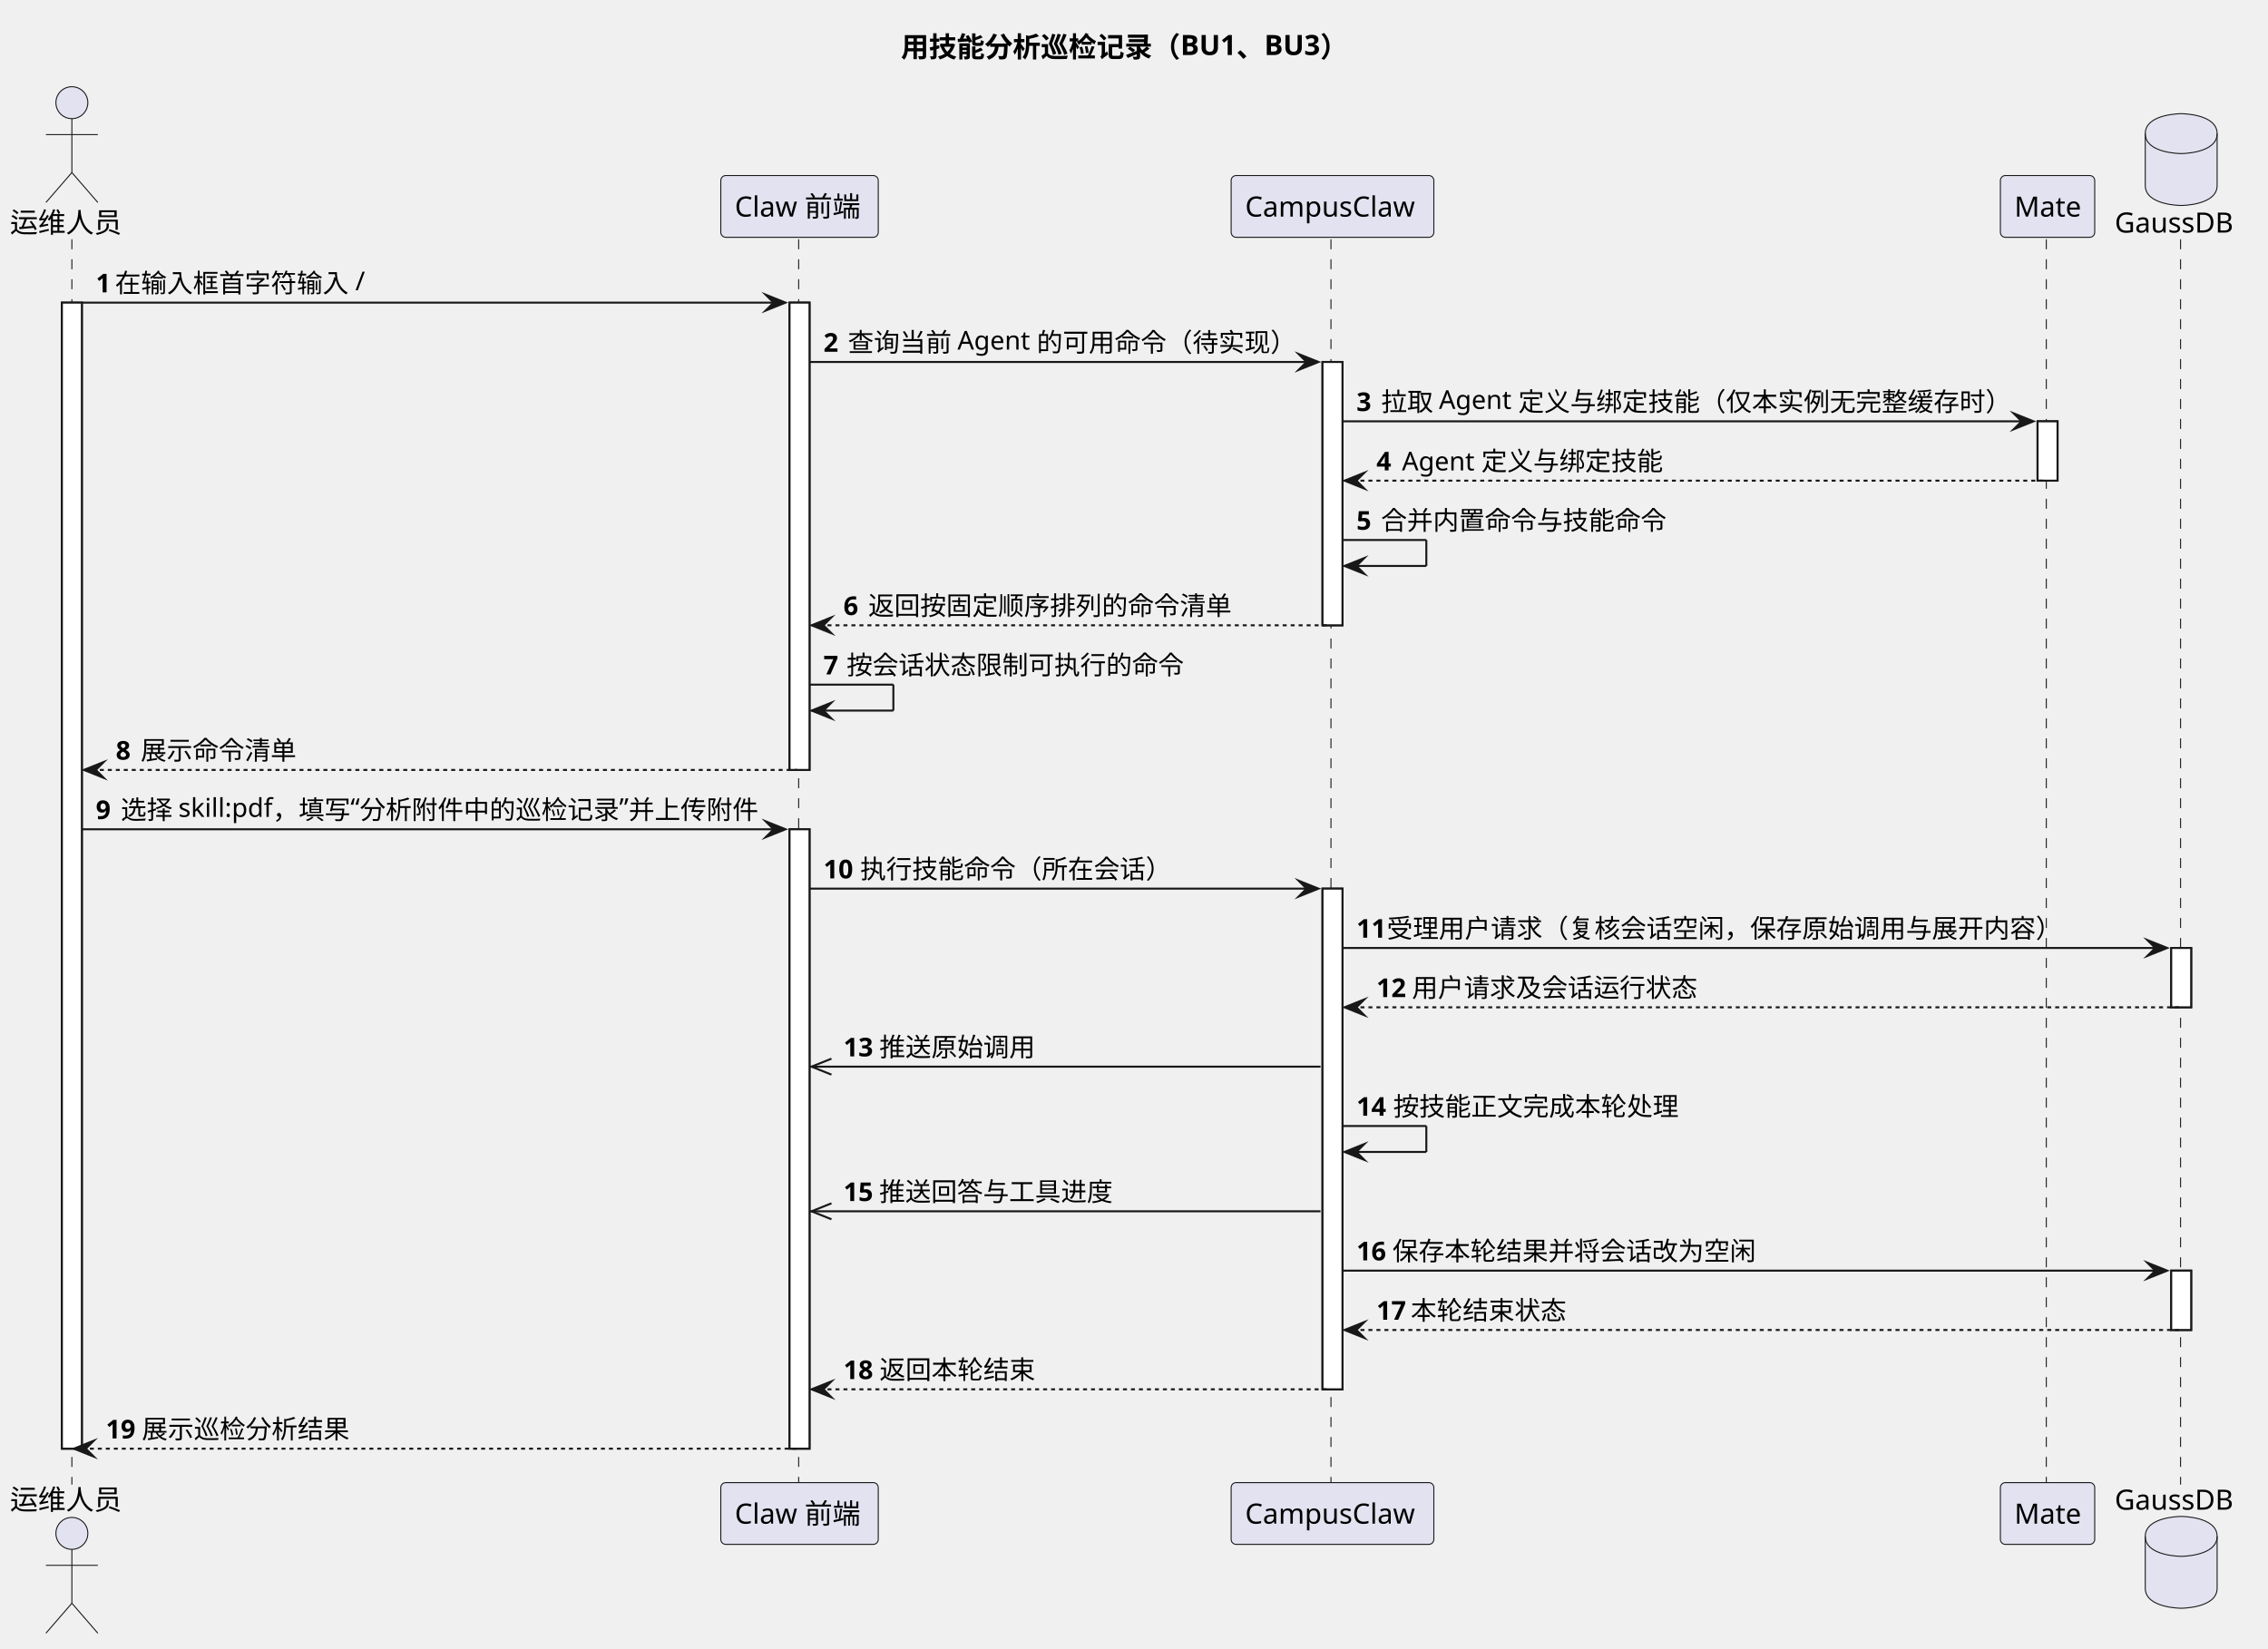
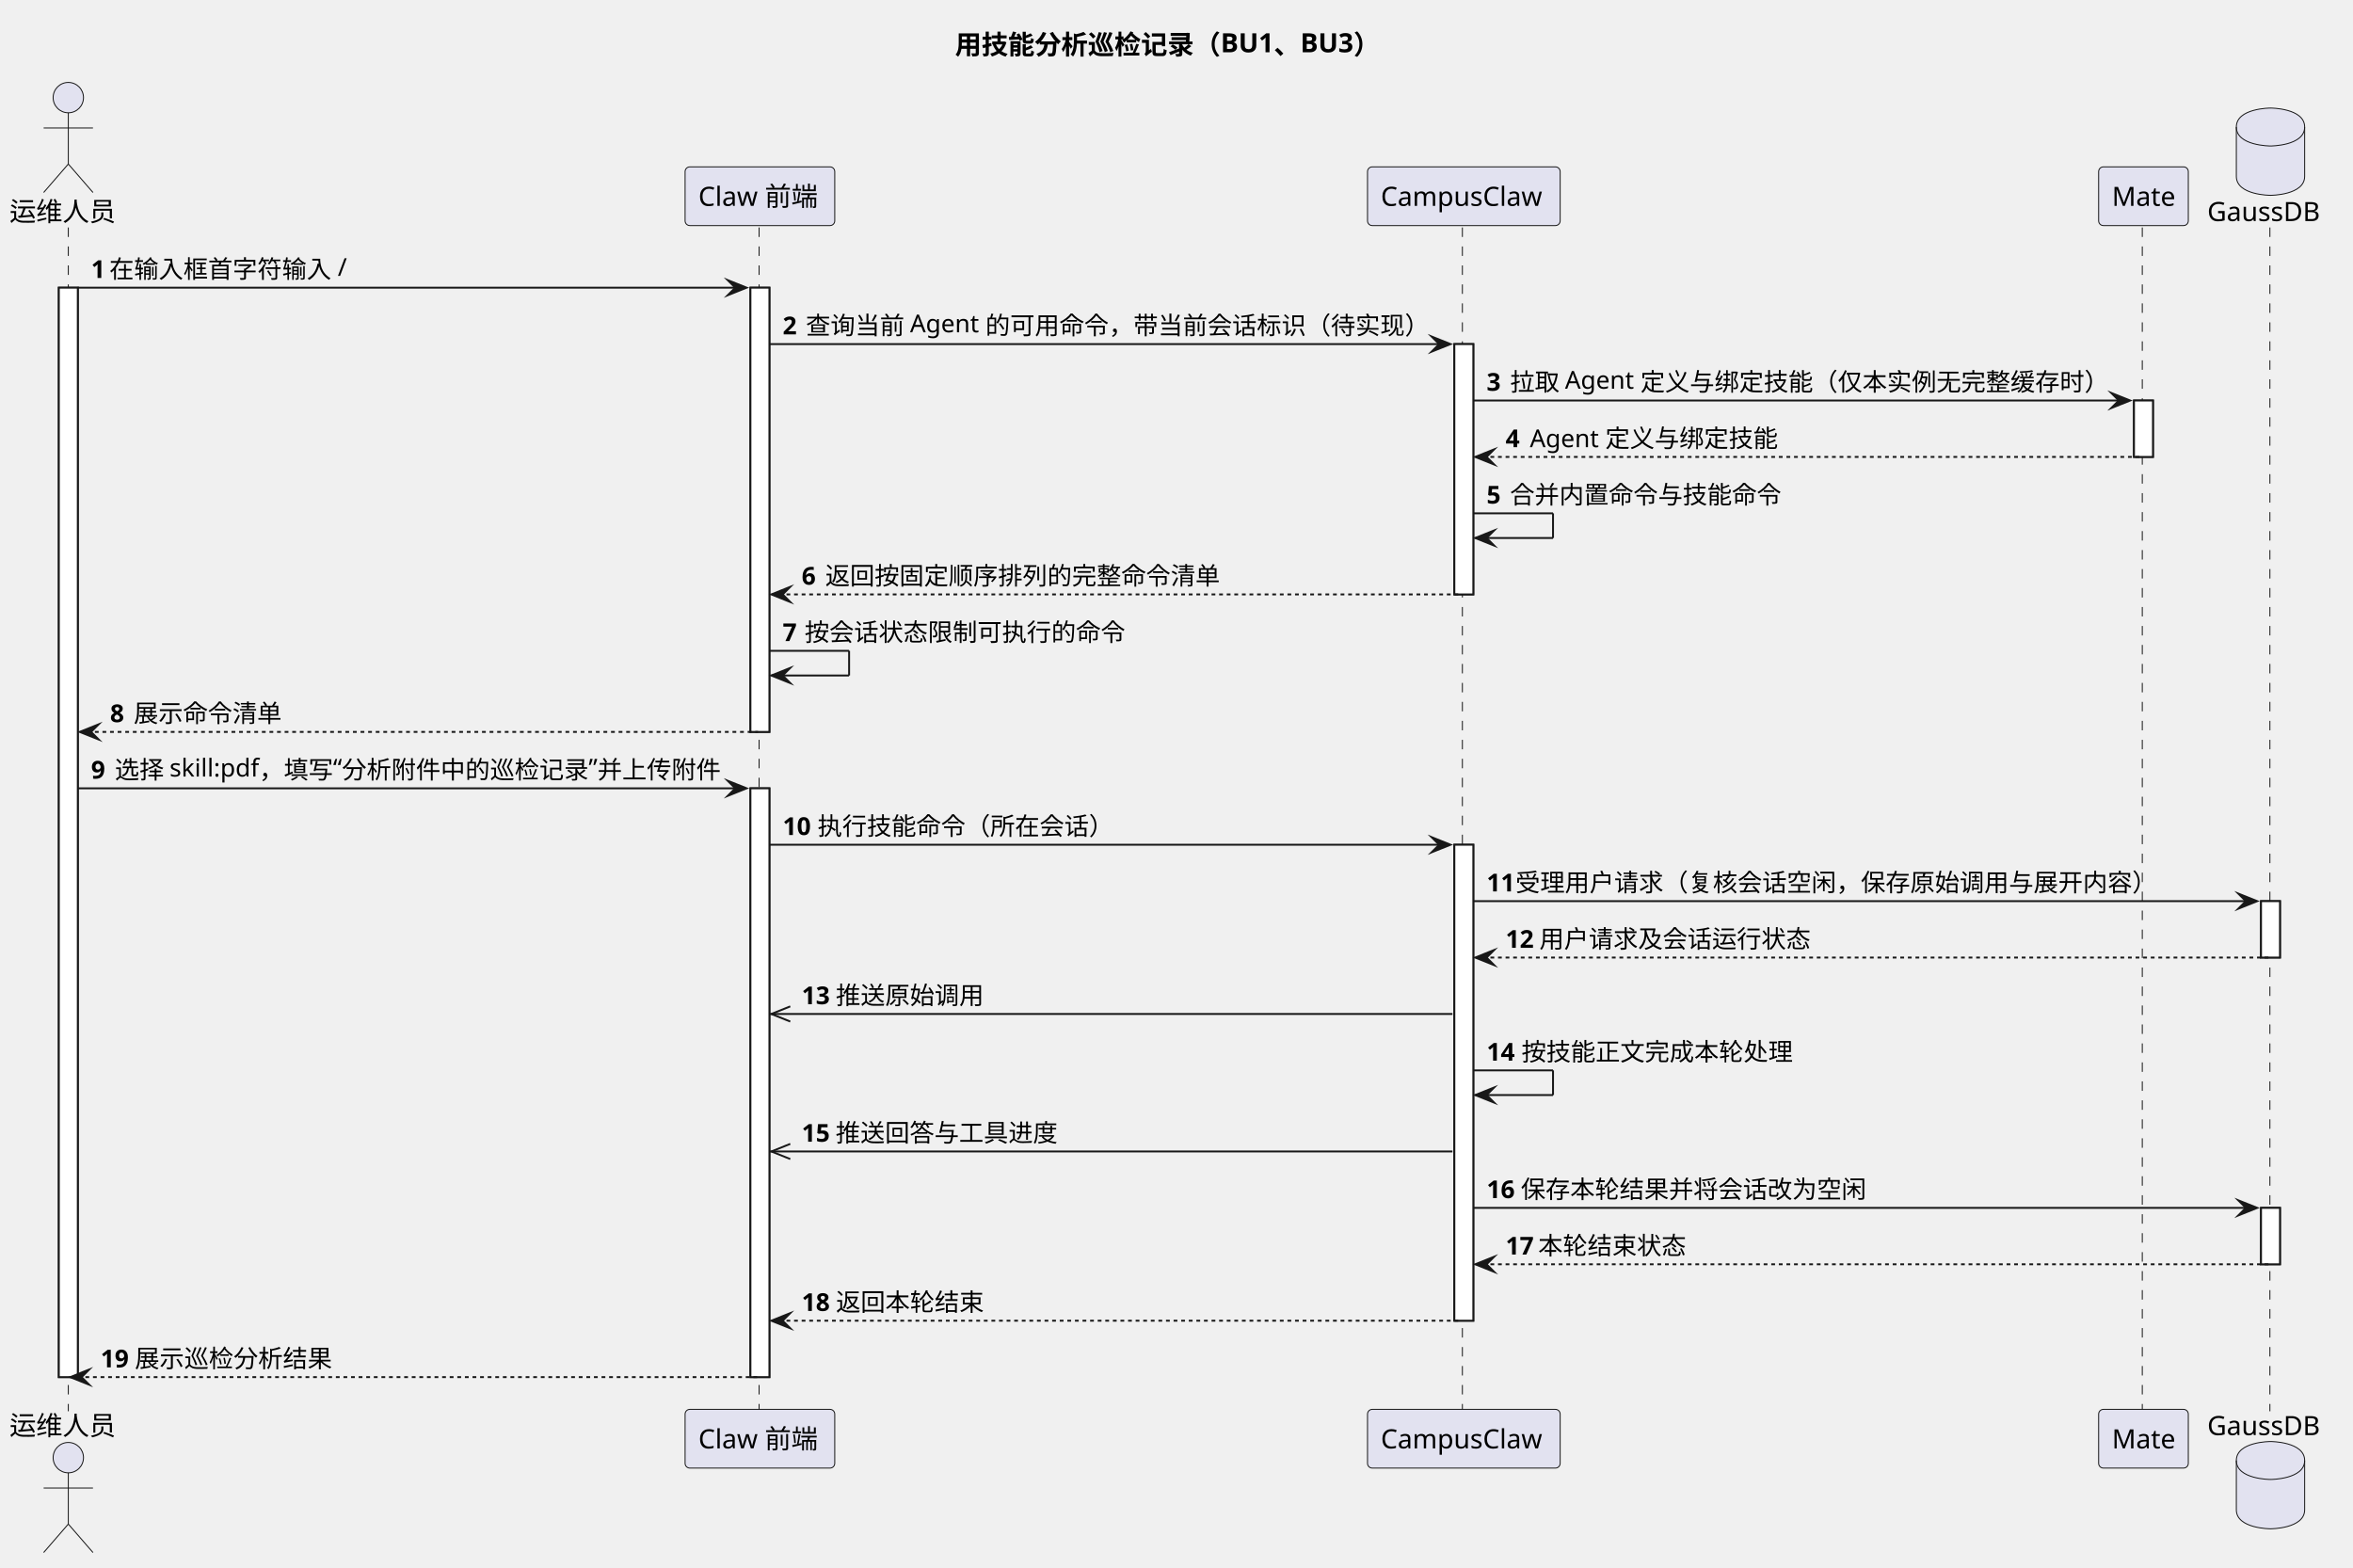
- <svg xmlns="http://www.w3.org/2000/svg" contentStyleType="text/css" data-diagram-type="SEQUENCE" height="826px" preserveAspectRatio="none" style="width:1136px;height:826px;background:#FFFFFF;" version="1.1" viewBox="0 0 1136 826" width="1136px" zoomAndPan="magnify">
+ <svg xmlns="http://www.w3.org/2000/svg" contentStyleType="text/css" data-diagram-type="SEQUENCE" height="826px" preserveAspectRatio="none" style="width:1240px;height:826px;background:#FFFFFF;" version="1.1" viewBox="0 0 1240 826" width="1240px" zoomAndPan="magnify">
  <defs />
  <g>
    <g class="title" data-source-line="1">
-       <text fill="#000000" font-family="sans-serif" font-size="14" font-weight="700" lengthAdjust="spacing" textLength="227.343" x="451.246" y="28.562">用技能分析巡检记录（BU1、BU3）</text>
+       <text fill="#000000" font-family="sans-serif" font-size="14" font-weight="700" lengthAdjust="spacing" textLength="227.343" x="503.246" y="28.562">用技能分析巡检记录（BU1、BU3）</text>
    </g>
    <g>
      <rect fill="#FFFFFF" height="574.131" style="stroke:#181818;stroke-width:1;" width="10" x="31" y="151.608" />
    </g>
    <g>
      <rect fill="#FFFFFF" height="234.106" style="stroke:#181818;stroke-width:1;" width="10" x="395.468" y="151.608" />
    </g>
    <g>
      <rect fill="#FFFFFF" height="310.295" style="stroke:#181818;stroke-width:1;" width="10" x="395.468" y="415.444" />
    </g>
    <g>
-       <rect fill="#FFFFFF" height="131.918" style="stroke:#181818;stroke-width:1;" width="10" x="662.424" y="181.338" />
-     </g>
-     <g>
-       <rect fill="#FFFFFF" height="250.836" style="stroke:#181818;stroke-width:1;" width="10" x="662.424" y="445.174" />
-     </g>
-     <g>
-       <rect fill="#FFFFFF" height="29.73" style="stroke:#181818;stroke-width:1;" width="10" x="1020.582" y="211.067" />
-     </g>
-     <g>
-       <rect fill="#FFFFFF" height="29.73" style="stroke:#181818;stroke-width:1;" width="10" x="1087.522" y="474.903" />
-     </g>
-     <g>
-       <rect fill="#FFFFFF" height="29.73" style="stroke:#181818;stroke-width:1;" width="10" x="1087.522" y="636.551" />
+       <rect fill="#FFFFFF" height="131.918" style="stroke:#181818;stroke-width:1;" width="10" x="766.424" y="181.338" />
+     </g>
+     <g>
+       <rect fill="#FFFFFF" height="250.836" style="stroke:#181818;stroke-width:1;" width="10" x="766.424" y="445.174" />
+     </g>
+     <g>
+       <rect fill="#FFFFFF" height="29.73" style="stroke:#181818;stroke-width:1;" width="10" x="1124.582" y="211.067" />
+     </g>
+     <g>
+       <rect fill="#FFFFFF" height="29.73" style="stroke:#181818;stroke-width:1;" width="10" x="1191.522" y="474.903" />
+     </g>
+     <g>
+       <rect fill="#FFFFFF" height="29.73" style="stroke:#181818;stroke-width:1;" width="10" x="1191.522" y="636.551" />
    </g>
    <g class="participant-lifeline" data-entity-uid="part1" data-qualified-name="User" data-source-line="8" id="part1-lifeline">
      <g>
        <rect fill="#000000" fill-opacity="0" height="623.86" width="8" x="32" y="119.879" />
        <line style="stroke:#181818;stroke-width:0.5;stroke-dasharray:5,5;" x1="36" x2="36" y1="119.879" y2="743.739" />
      </g>
    </g>
    <g class="participant-lifeline" data-entity-uid="part2" data-qualified-name="Web" data-source-line="9" id="part2-lifeline">
      <g>
        <rect fill="#000000" fill-opacity="0" height="623.86" width="8" x="396.468" y="119.879" />
        <line style="stroke:#181818;stroke-width:0.5;stroke-dasharray:5,5;" x1="400.032" x2="400.032" y1="119.879" y2="743.739" />
      </g>
    </g>
    <g class="participant-lifeline" data-entity-uid="part3" data-qualified-name="Claw" data-source-line="10" id="part3-lifeline">
      <g>
-         <rect fill="#000000" fill-opacity="0" height="623.86" width="8" x="663.424" y="119.879" />
-         <line style="stroke:#181818;stroke-width:0.5;stroke-dasharray:5,5;" x1="666.66" x2="666.66" y1="119.879" y2="743.739" />
+         <rect fill="#000000" fill-opacity="0" height="623.86" width="8" x="767.424" y="119.879" />
+         <line style="stroke:#181818;stroke-width:0.5;stroke-dasharray:5,5;" x1="770.66" x2="770.66" y1="119.879" y2="743.739" />
      </g>
    </g>
    <g class="participant-lifeline" data-entity-uid="part4" data-qualified-name="Mate" data-source-line="11" id="part4-lifeline">
      <g>
-         <rect fill="#000000" fill-opacity="0" height="623.86" width="8" x="1021.582" y="119.879" />
-         <line style="stroke:#181818;stroke-width:0.5;stroke-dasharray:5,5;" x1="1024.957" x2="1024.957" y1="119.879" y2="743.739" />
+         <rect fill="#000000" fill-opacity="0" height="623.86" width="8" x="1125.582" y="119.879" />
+         <line style="stroke:#181818;stroke-width:0.5;stroke-dasharray:5,5;" x1="1128.957" x2="1128.957" y1="119.879" y2="743.739" />
      </g>
    </g>
    <g class="participant-lifeline" data-entity-uid="part5" data-qualified-name="DB" data-source-line="12" id="part5-lifeline">
      <g>
-         <rect fill="#000000" fill-opacity="0" height="623.86" width="8" x="1088.522" y="119.879" />
-         <line style="stroke:#181818;stroke-width:0.5;stroke-dasharray:5,5;" x1="1092.207" x2="1092.207" y1="119.879" y2="743.739" />
+         <rect fill="#000000" fill-opacity="0" height="623.86" width="8" x="1192.522" y="119.879" />
+         <line style="stroke:#181818;stroke-width:0.5;stroke-dasharray:5,5;" x1="1196.207" x2="1196.207" y1="119.879" y2="743.739" />
      </g>
    </g>
    <g class="participant participant-head" data-entity-uid="part1" data-qualified-name="User" data-source-line="8" id="part1-head">
      <text fill="#000000" font-family="sans-serif" font-size="14" lengthAdjust="spacing" textLength="56" x="5" y="116.502">运维人员</text>
      <ellipse cx="36" cy="51.44" fill="#E2E2F0" rx="8" ry="8" style="stroke:#181818;stroke-width:0.5;" />
      <path d="M36,59.44 L36,86.439 M23,67.439 L49,67.439 M36,86.439 L23,101.439 M36,86.439 L49,101.439" fill="none" style="stroke:#181818;stroke-width:0.5;" />
    </g>
    <g class="participant participant-tail" data-entity-uid="part1" data-qualified-name="User" data-source-line="8" id="part1-tail">
      <text fill="#000000" font-family="sans-serif" font-size="14" lengthAdjust="spacing" textLength="56" x="5" y="756.302">运维人员</text>
      <ellipse cx="36" cy="768.179" fill="#E2E2F0" rx="8" ry="8" style="stroke:#181818;stroke-width:0.5;" />
      <path d="M36,776.179 L36,803.179 M23,784.179 L49,784.179 M36,803.179 L23,818.179 M36,803.179 L49,818.179" fill="none" style="stroke:#181818;stroke-width:0.5;" />
    </g>
    <g class="participant participant-head" data-entity-uid="part2" data-qualified-name="Web" data-source-line="9" id="part2-head">
      <rect fill="#E2E2F0" height="30.939" rx="2.5" ry="2.5" style="stroke:#181818;stroke-width:0.5;" width="78.873" x="361.032" y="87.939" />
      <text fill="#000000" font-family="sans-serif" font-size="14" lengthAdjust="spacing" textLength="64.873" x="368.032" y="108.502">Claw 前端</text>
    </g>
    <g class="participant participant-tail" data-entity-uid="part2" data-qualified-name="Web" data-source-line="9" id="part2-tail">
      <rect fill="#E2E2F0" height="30.939" rx="2.5" ry="2.5" style="stroke:#181818;stroke-width:0.5;" width="78.873" x="361.032" y="742.739" />
      <text fill="#000000" font-family="sans-serif" font-size="14" lengthAdjust="spacing" textLength="64.873" x="368.032" y="763.302">Claw 前端</text>
    </g>
    <g class="participant participant-head" data-entity-uid="part3" data-qualified-name="Claw" data-source-line="10" id="part3-head">
-       <rect fill="#E2E2F0" height="30.939" rx="2.5" ry="2.5" style="stroke:#181818;stroke-width:0.5;" width="101.527" x="616.66" y="87.939" />
-       <text fill="#000000" font-family="sans-serif" font-size="14" lengthAdjust="spacing" textLength="87.527" x="623.66" y="108.502">CampusClaw</text>
+       <rect fill="#E2E2F0" height="30.939" rx="2.5" ry="2.5" style="stroke:#181818;stroke-width:0.5;" width="101.527" x="720.66" y="87.939" />
+       <text fill="#000000" font-family="sans-serif" font-size="14" lengthAdjust="spacing" textLength="87.527" x="727.66" y="108.502">CampusClaw</text>
    </g>
    <g class="participant participant-tail" data-entity-uid="part3" data-qualified-name="Claw" data-source-line="10" id="part3-tail">
-       <rect fill="#E2E2F0" height="30.939" rx="2.5" ry="2.5" style="stroke:#181818;stroke-width:0.5;" width="101.527" x="616.66" y="742.739" />
-       <text fill="#000000" font-family="sans-serif" font-size="14" lengthAdjust="spacing" textLength="87.527" x="623.66" y="763.302">CampusClaw</text>
+       <rect fill="#E2E2F0" height="30.939" rx="2.5" ry="2.5" style="stroke:#181818;stroke-width:0.5;" width="101.527" x="720.66" y="742.739" />
+       <text fill="#000000" font-family="sans-serif" font-size="14" lengthAdjust="spacing" textLength="87.527" x="727.66" y="763.302">CampusClaw</text>
    </g>
    <g class="participant participant-head" data-entity-uid="part4" data-qualified-name="Mate" data-source-line="11" id="part4-head">
-       <rect fill="#E2E2F0" height="30.939" rx="2.5" ry="2.5" style="stroke:#181818;stroke-width:0.5;" width="47.25" x="1001.957" y="87.939" />
-       <text fill="#000000" font-family="sans-serif" font-size="14" lengthAdjust="spacing" textLength="33.25" x="1008.957" y="108.502">Mate</text>
+       <rect fill="#E2E2F0" height="30.939" rx="2.5" ry="2.5" style="stroke:#181818;stroke-width:0.5;" width="47.25" x="1105.957" y="87.939" />
+       <text fill="#000000" font-family="sans-serif" font-size="14" lengthAdjust="spacing" textLength="33.25" x="1112.957" y="108.502">Mate</text>
    </g>
    <g class="participant participant-tail" data-entity-uid="part4" data-qualified-name="Mate" data-source-line="11" id="part4-tail">
-       <rect fill="#E2E2F0" height="30.939" rx="2.5" ry="2.5" style="stroke:#181818;stroke-width:0.5;" width="47.25" x="1001.957" y="742.739" />
-       <text fill="#000000" font-family="sans-serif" font-size="14" lengthAdjust="spacing" textLength="33.25" x="1008.957" y="763.302">Mate</text>
+       <rect fill="#E2E2F0" height="30.939" rx="2.5" ry="2.5" style="stroke:#181818;stroke-width:0.5;" width="47.25" x="1105.957" y="742.739" />
+       <text fill="#000000" font-family="sans-serif" font-size="14" lengthAdjust="spacing" textLength="33.25" x="1112.957" y="763.302">Mate</text>
    </g>
    <g class="participant participant-head" data-entity-uid="part5" data-qualified-name="DB" data-source-line="12" id="part5-head">
-       <text fill="#000000" font-family="sans-serif" font-size="14" lengthAdjust="spacing" textLength="60.628" x="1059.207" y="116.502">GaussDB</text>
-       <path d="M1074.522,66.939 C1074.522,56.94 1092.522,56.94 1092.522,56.94 C1092.522,56.94 1110.522,56.94 1110.522,66.939 L1110.522,92.939 C1110.522,102.939 1092.522,102.939 1092.522,102.939 C1092.522,102.939 1074.522,102.939 1074.522,92.939 L1074.522,66.939" fill="#E2E2F0" style="stroke:#181818;stroke-width:0.5;" />
-       <path d="M1074.522,66.939 C1074.522,76.939 1092.522,76.939 1092.522,76.939 C1092.522,76.939 1110.522,76.939 1110.522,66.939" fill="none" style="stroke:#181818;stroke-width:0.5;" />
+       <text fill="#000000" font-family="sans-serif" font-size="14" lengthAdjust="spacing" textLength="60.628" x="1163.207" y="116.502">GaussDB</text>
+       <path d="M1178.522,66.939 C1178.522,56.94 1196.522,56.94 1196.522,56.94 C1196.522,56.94 1214.522,56.94 1214.522,66.939 L1214.522,92.939 C1214.522,102.939 1196.522,102.939 1196.522,102.939 C1196.522,102.939 1178.522,102.939 1178.522,92.939 L1178.522,66.939" fill="#E2E2F0" style="stroke:#181818;stroke-width:0.5;" />
+       <path d="M1178.522,66.939 C1178.522,76.939 1196.522,76.939 1196.522,76.939 C1196.522,76.939 1214.522,76.939 1214.522,66.939" fill="none" style="stroke:#181818;stroke-width:0.5;" />
    </g>
    <g class="participant participant-tail" data-entity-uid="part5" data-qualified-name="DB" data-source-line="12" id="part5-tail">
-       <text fill="#000000" font-family="sans-serif" font-size="14" lengthAdjust="spacing" textLength="60.628" x="1059.207" y="756.302">GaussDB</text>
-       <path d="M1074.522,769.679 C1074.522,759.679 1092.522,759.679 1092.522,759.679 C1092.522,759.679 1110.522,759.679 1110.522,769.679 L1110.522,795.679 C1110.522,805.679 1092.522,805.679 1092.522,805.679 C1092.522,805.679 1074.522,805.679 1074.522,795.679 L1074.522,769.679" fill="#E2E2F0" style="stroke:#181818;stroke-width:0.5;" />
-       <path d="M1074.522,769.679 C1074.522,779.679 1092.522,779.679 1092.522,779.679 C1092.522,779.679 1110.522,779.679 1110.522,769.679" fill="none" style="stroke:#181818;stroke-width:0.5;" />
+       <text fill="#000000" font-family="sans-serif" font-size="14" lengthAdjust="spacing" textLength="60.628" x="1163.207" y="756.302">GaussDB</text>
+       <path d="M1178.522,769.679 C1178.522,759.679 1196.522,759.679 1196.522,759.679 C1196.522,759.679 1214.522,759.679 1214.522,769.679 L1214.522,795.679 C1214.522,805.679 1196.522,805.679 1196.522,805.679 C1196.522,805.679 1178.522,805.679 1178.522,795.679 L1178.522,769.679" fill="#E2E2F0" style="stroke:#181818;stroke-width:0.5;" />
+       <path d="M1178.522,769.679 C1178.522,779.679 1196.522,779.679 1196.522,779.679 C1196.522,779.679 1214.522,779.679 1214.522,769.679" fill="none" style="stroke:#181818;stroke-width:0.5;" />
    </g>
    <g>
      <rect fill="#FFFFFF" height="574.131" style="stroke:#181818;stroke-width:1;" width="10" x="31" y="151.608" />
    </g>
    <g>
      <rect fill="#FFFFFF" height="234.106" style="stroke:#181818;stroke-width:1;" width="10" x="395.468" y="151.608" />
    </g>
    <g>
      <rect fill="#FFFFFF" height="310.295" style="stroke:#181818;stroke-width:1;" width="10" x="395.468" y="415.444" />
    </g>
    <g>
-       <rect fill="#FFFFFF" height="131.918" style="stroke:#181818;stroke-width:1;" width="10" x="662.424" y="181.338" />
-     </g>
-     <g>
-       <rect fill="#FFFFFF" height="250.836" style="stroke:#181818;stroke-width:1;" width="10" x="662.424" y="445.174" />
-     </g>
-     <g>
-       <rect fill="#FFFFFF" height="29.73" style="stroke:#181818;stroke-width:1;" width="10" x="1020.582" y="211.067" />
-     </g>
-     <g>
-       <rect fill="#FFFFFF" height="29.73" style="stroke:#181818;stroke-width:1;" width="10" x="1087.522" y="474.903" />
-     </g>
-     <g>
-       <rect fill="#FFFFFF" height="29.73" style="stroke:#181818;stroke-width:1;" width="10" x="1087.522" y="636.551" />
+       <rect fill="#FFFFFF" height="131.918" style="stroke:#181818;stroke-width:1;" width="10" x="766.424" y="181.338" />
+     </g>
+     <g>
+       <rect fill="#FFFFFF" height="250.836" style="stroke:#181818;stroke-width:1;" width="10" x="766.424" y="445.174" />
+     </g>
+     <g>
+       <rect fill="#FFFFFF" height="29.73" style="stroke:#181818;stroke-width:1;" width="10" x="1124.582" y="211.067" />
+     </g>
+     <g>
+       <rect fill="#FFFFFF" height="29.73" style="stroke:#181818;stroke-width:1;" width="10" x="1191.522" y="474.903" />
+     </g>
+     <g>
+       <rect fill="#FFFFFF" height="29.73" style="stroke:#181818;stroke-width:1;" width="10" x="1191.522" y="636.551" />
    </g>
    <g class="message" data-entity-1="part1" data-entity-2="part2" data-source-line="14" id="msg1">
      <polygon fill="#181818" points="383.468,147.608,393.468,151.608,383.468,155.608,387.468,151.608" style="stroke:#181818;stroke-width:1;stroke-linejoin:miter;stroke-miterlimit:10;" />
      <line style="stroke:#181818;stroke-width:1;" x1="41" x2="389.468" y1="151.608" y2="151.608" />
      <text fill="#000000" font-family="sans-serif" font-size="13" font-weight="700" lengthAdjust="spacing" textLength="5.605" x="48" y="146.473">1</text>
      <text fill="#000000" font-family="sans-serif" font-size="13" lengthAdjust="spacing" textLength="125.341" x="57.605" y="146.473">在输入框首字符输入 /</text>
    </g>
    <g class="message" data-entity-1="part2" data-entity-2="part3" data-source-line="16" id="msg2">
-       <polygon fill="#181818" points="650.424,177.338,660.424,181.338,650.424,185.338,654.424,181.338" style="stroke:#181818;stroke-width:1;stroke-linejoin:miter;stroke-miterlimit:10;" />
-       <line style="stroke:#181818;stroke-width:1;" x1="405.468" x2="656.424" y1="181.338" y2="181.338" />
+       <polygon fill="#181818" points="754.424,177.338,764.424,181.338,754.424,185.338,758.424,181.338" style="stroke:#181818;stroke-width:1;stroke-linejoin:miter;stroke-miterlimit:10;" />
+       <line style="stroke:#181818;stroke-width:1;" x1="405.468" x2="760.424" y1="181.338" y2="181.338" />
      <text fill="#000000" font-family="sans-serif" font-size="13" font-weight="700" lengthAdjust="spacing" textLength="8.188" x="412.468" y="176.202">2</text>
-       <text fill="#000000" font-family="sans-serif" font-size="13" lengthAdjust="spacing" textLength="225.767" x="424.657" y="176.202">查询当前 Agent 的可用命令（待实现）</text>
+       <text fill="#000000" font-family="sans-serif" font-size="13" lengthAdjust="spacing" textLength="329.767" x="424.657" y="176.202">查询当前 Agent 的可用命令，带当前会话标识（待实现）</text>
    </g>
    <g class="message" data-entity-1="part3" data-entity-2="part4" data-source-line="17" id="msg3">
-       <polygon fill="#181818" points="1008.582,207.067,1018.582,211.067,1008.582,215.067,1012.582,211.067" style="stroke:#181818;stroke-width:1;stroke-linejoin:miter;stroke-miterlimit:10;" />
-       <line style="stroke:#181818;stroke-width:1;" x1="672.424" x2="1014.582" y1="211.067" y2="211.067" />
-       <text fill="#000000" font-family="sans-serif" font-size="13" font-weight="700" lengthAdjust="spacing" textLength="8.392" x="679.424" y="205.932">3</text>
-       <text fill="#000000" font-family="sans-serif" font-size="13" lengthAdjust="spacing" textLength="316.767" x="691.815" y="205.932">拉取 Agent 定义与绑定技能（仅本实例无完整缓存时）</text>
+       <polygon fill="#181818" points="1112.582,207.067,1122.582,211.067,1112.582,215.067,1116.582,211.067" style="stroke:#181818;stroke-width:1;stroke-linejoin:miter;stroke-miterlimit:10;" />
+       <line style="stroke:#181818;stroke-width:1;" x1="776.424" x2="1118.582" y1="211.067" y2="211.067" />
+       <text fill="#000000" font-family="sans-serif" font-size="13" font-weight="700" lengthAdjust="spacing" textLength="8.392" x="783.424" y="205.932">3</text>
+       <text fill="#000000" font-family="sans-serif" font-size="13" lengthAdjust="spacing" textLength="316.767" x="795.815" y="205.932">拉取 Agent 定义与绑定技能（仅本实例无完整缓存时）</text>
    </g>
    <g class="message" data-entity-1="part4" data-entity-2="part3" data-source-line="18" id="msg4">
-       <polygon fill="#181818" points="683.424,236.797,673.424,240.797,683.424,244.797,679.424,240.797" style="stroke:#181818;stroke-width:1;stroke-linejoin:miter;stroke-miterlimit:10;" />
-       <line style="stroke:#181818;stroke-width:1;stroke-dasharray:2,2;" x1="677.424" x2="1024.582" y1="240.797" y2="240.797" />
-       <text fill="#000000" font-family="sans-serif" font-size="13" font-weight="700" lengthAdjust="spacing" textLength="8.791" x="689.424" y="235.661">4</text>
-       <text fill="#000000" font-family="sans-serif" font-size="13" lengthAdjust="spacing" textLength="131.111" x="702.215" y="235.661">Agent 定义与绑定技能</text>
+       <polygon fill="#181818" points="787.424,236.797,777.424,240.797,787.424,244.797,783.424,240.797" style="stroke:#181818;stroke-width:1;stroke-linejoin:miter;stroke-miterlimit:10;" />
+       <line style="stroke:#181818;stroke-width:1;stroke-dasharray:2,2;" x1="781.424" x2="1128.582" y1="240.797" y2="240.797" />
+       <text fill="#000000" font-family="sans-serif" font-size="13" font-weight="700" lengthAdjust="spacing" textLength="8.791" x="793.424" y="235.661">4</text>
+       <text fill="#000000" font-family="sans-serif" font-size="13" lengthAdjust="spacing" textLength="131.111" x="806.215" y="235.661">Agent 定义与绑定技能</text>
    </g>
    <g class="message" data-entity-1="part3" data-entity-2="part3" data-source-line="19" id="msg5">
-       <line style="stroke:#181818;stroke-width:1;" x1="672.424" x2="714.424" y1="270.526" y2="270.526" />
-       <line style="stroke:#181818;stroke-width:1;" x1="714.424" x2="714.424" y1="270.526" y2="283.526" />
-       <line style="stroke:#181818;stroke-width:1;" x1="673.424" x2="714.424" y1="283.526" y2="283.526" />
-       <polygon fill="#181818" points="683.424,279.526,673.424,283.526,683.424,287.526,679.424,283.526" style="stroke:#181818;stroke-width:1;stroke-linejoin:miter;stroke-miterlimit:10;" />
-       <text fill="#000000" font-family="sans-serif" font-size="13" font-weight="700" lengthAdjust="spacing" textLength="8.309" x="679.424" y="265.391">5</text>
-       <text fill="#000000" font-family="sans-serif" font-size="13" lengthAdjust="spacing" textLength="143" x="691.733" y="265.391">合并内置命令与技能命令</text>
+       <line style="stroke:#181818;stroke-width:1;" x1="776.424" x2="818.424" y1="270.526" y2="270.526" />
+       <line style="stroke:#181818;stroke-width:1;" x1="818.424" x2="818.424" y1="270.526" y2="283.526" />
+       <line style="stroke:#181818;stroke-width:1;" x1="777.424" x2="818.424" y1="283.526" y2="283.526" />
+       <polygon fill="#181818" points="787.424,279.526,777.424,283.526,787.424,287.526,783.424,283.526" style="stroke:#181818;stroke-width:1;stroke-linejoin:miter;stroke-miterlimit:10;" />
+       <text fill="#000000" font-family="sans-serif" font-size="13" font-weight="700" lengthAdjust="spacing" textLength="8.309" x="783.424" y="265.391">5</text>
+       <text fill="#000000" font-family="sans-serif" font-size="13" lengthAdjust="spacing" textLength="143" x="795.733" y="265.391">合并内置命令与技能命令</text>
    </g>
    <g class="message" data-entity-1="part3" data-entity-2="part2" data-source-line="20" id="msg6">
      <polygon fill="#181818" points="416.468,309.256,406.468,313.256,416.468,317.256,412.468,313.256" style="stroke:#181818;stroke-width:1;stroke-linejoin:miter;stroke-miterlimit:10;" />
-       <line style="stroke:#181818;stroke-width:1;stroke-dasharray:2,2;" x1="410.468" x2="666.424" y1="313.256" y2="313.256" />
+       <line style="stroke:#181818;stroke-width:1;stroke-dasharray:2,2;" x1="410.468" x2="770.424" y1="313.256" y2="313.256" />
      <text fill="#000000" font-family="sans-serif" font-size="13" font-weight="700" lengthAdjust="spacing" textLength="8.442" x="422.468" y="308.12">6</text>
-       <text fill="#000000" font-family="sans-serif" font-size="13" lengthAdjust="spacing" textLength="182" x="434.911" y="308.12">返回按固定顺序排列的命令清单</text>
+       <text fill="#000000" font-family="sans-serif" font-size="13" lengthAdjust="spacing" textLength="208" x="434.911" y="308.12">返回按固定顺序排列的完整命令清单</text>
    </g>
    <g class="message" data-entity-1="part2" data-entity-2="part2" data-source-line="21" id="msg7">
      <line style="stroke:#181818;stroke-width:1;" x1="405.468" x2="447.468" y1="342.985" y2="342.985" />
      <line style="stroke:#181818;stroke-width:1;" x1="447.468" x2="447.468" y1="342.985" y2="355.985" />
      <line style="stroke:#181818;stroke-width:1;" x1="406.468" x2="447.468" y1="355.985" y2="355.985" />
      <polygon fill="#181818" points="416.468,351.985,406.468,355.985,416.468,359.985,412.468,355.985" style="stroke:#181818;stroke-width:1;stroke-linejoin:miter;stroke-miterlimit:10;" />
      <text fill="#000000" font-family="sans-serif" font-size="13" font-weight="700" lengthAdjust="spacing" textLength="7.56" x="412.468" y="337.85">7</text>
      <text fill="#000000" font-family="sans-serif" font-size="13" lengthAdjust="spacing" textLength="169" x="424.028" y="337.85">按会话状态限制可执行的命令</text>
    </g>
    <g class="message" data-entity-1="part2" data-entity-2="part1" data-source-line="22" id="msg8">
      <polygon fill="#181818" points="52,381.715,42,385.715,52,389.715,48,385.715" style="stroke:#181818;stroke-width:1;stroke-linejoin:miter;stroke-miterlimit:10;" />
      <line style="stroke:#181818;stroke-width:1;stroke-dasharray:2,2;" x1="46" x2="399.468" y1="385.715" y2="385.715" />
      <text fill="#000000" font-family="sans-serif" font-size="13" font-weight="700" lengthAdjust="spacing" textLength="8.461" x="58" y="380.579">8</text>
      <text fill="#000000" font-family="sans-serif" font-size="13" lengthAdjust="spacing" textLength="78" x="70.461" y="380.579">展示命令清单</text>
    </g>
    <g class="message" data-entity-1="part1" data-entity-2="part2" data-source-line="23" id="msg9">
      <polygon fill="#181818" points="383.468,411.444,393.468,415.444,383.468,419.444,387.468,415.444" style="stroke:#181818;stroke-width:1;stroke-linejoin:miter;stroke-miterlimit:10;" />
      <line style="stroke:#181818;stroke-width:1;" x1="41" x2="389.468" y1="415.444" y2="415.444" />
      <text fill="#000000" font-family="sans-serif" font-size="13" font-weight="700" lengthAdjust="spacing" textLength="8.442" x="48" y="410.309">9</text>
      <text fill="#000000" font-family="sans-serif" font-size="13" lengthAdjust="spacing" textLength="323.026" x="60.442" y="410.309">选择 skill:pdf，填写“分析附件中的巡检记录”并上传附件</text>
    </g>
    <g class="message" data-entity-1="part2" data-entity-2="part3" data-source-line="24" id="msg10">
-       <polygon fill="#181818" points="650.424,441.174,660.424,445.174,650.424,449.174,654.424,445.174" style="stroke:#181818;stroke-width:1;stroke-linejoin:miter;stroke-miterlimit:10;" />
-       <line style="stroke:#181818;stroke-width:1;" x1="405.468" x2="656.424" y1="445.174" y2="445.174" />
+       <polygon fill="#181818" points="754.424,441.174,764.424,445.174,754.424,449.174,758.424,445.174" style="stroke:#181818;stroke-width:1;stroke-linejoin:miter;stroke-miterlimit:10;" />
+       <line style="stroke:#181818;stroke-width:1;" x1="405.468" x2="760.424" y1="445.174" y2="445.174" />
      <text fill="#000000" font-family="sans-serif" font-size="13" font-weight="700" lengthAdjust="spacing" textLength="14.371" x="412.468" y="440.038">10</text>
      <text fill="#000000" font-family="sans-serif" font-size="13" lengthAdjust="spacing" textLength="156" x="430.839" y="440.038">执行技能命令（所在会话）</text>
    </g>
    <g class="message" data-entity-1="part3" data-entity-2="part5" data-source-line="25" id="msg11">
-       <polygon fill="#181818" points="1075.522,470.903,1085.522,474.903,1075.522,478.903,1079.522,474.903" style="stroke:#181818;stroke-width:1;stroke-linejoin:miter;stroke-miterlimit:10;" />
-       <line style="stroke:#181818;stroke-width:1;" x1="672.424" x2="1081.522" y1="474.903" y2="474.903" />
-       <text fill="#000000" font-family="sans-serif" font-size="13" font-weight="700" lengthAdjust="spacing" textLength="11.21" x="679.424" y="469.768">11</text>
-       <text fill="#000000" font-family="sans-serif" font-size="13" lengthAdjust="spacing" textLength="338" x="694.634" y="469.768">受理用户请求（复核会话空闲，保存原始调用与展开内容）</text>
+       <polygon fill="#181818" points="1179.522,470.903,1189.522,474.903,1179.522,478.903,1183.522,474.903" style="stroke:#181818;stroke-width:1;stroke-linejoin:miter;stroke-miterlimit:10;" />
+       <line style="stroke:#181818;stroke-width:1;" x1="776.424" x2="1185.522" y1="474.903" y2="474.903" />
+       <text fill="#000000" font-family="sans-serif" font-size="13" font-weight="700" lengthAdjust="spacing" textLength="11.21" x="783.424" y="469.768">11</text>
+       <text fill="#000000" font-family="sans-serif" font-size="13" lengthAdjust="spacing" textLength="338" x="798.634" y="469.768">受理用户请求（复核会话空闲，保存原始调用与展开内容）</text>
    </g>
    <g class="message" data-entity-1="part5" data-entity-2="part3" data-source-line="26" id="msg12">
-       <polygon fill="#181818" points="683.424,500.633,673.424,504.633,683.424,508.633,679.424,504.633" style="stroke:#181818;stroke-width:1;stroke-linejoin:miter;stroke-miterlimit:10;" />
-       <line style="stroke:#181818;stroke-width:1;stroke-dasharray:2,2;" x1="677.424" x2="1091.522" y1="504.633" y2="504.633" />
-       <text fill="#000000" font-family="sans-serif" font-size="13" font-weight="700" lengthAdjust="spacing" textLength="13.793" x="689.424" y="499.497">12</text>
-       <text fill="#000000" font-family="sans-serif" font-size="13" lengthAdjust="spacing" textLength="143" x="707.217" y="499.497">用户请求及会话运行状态</text>
+       <polygon fill="#181818" points="787.424,500.633,777.424,504.633,787.424,508.633,783.424,504.633" style="stroke:#181818;stroke-width:1;stroke-linejoin:miter;stroke-miterlimit:10;" />
+       <line style="stroke:#181818;stroke-width:1;stroke-dasharray:2,2;" x1="781.424" x2="1195.522" y1="504.633" y2="504.633" />
+       <text fill="#000000" font-family="sans-serif" font-size="13" font-weight="700" lengthAdjust="spacing" textLength="13.793" x="793.424" y="499.497">12</text>
+       <text fill="#000000" font-family="sans-serif" font-size="13" lengthAdjust="spacing" textLength="143" x="811.217" y="499.497">用户请求及会话运行状态</text>
    </g>
    <g class="message" data-entity-1="part3" data-entity-2="part2" data-source-line="27" id="msg13">
      <line style="stroke:#181818;stroke-width:1;" x1="406.468" x2="416.468" y1="534.362" y2="530.362" />
      <line style="stroke:#181818;stroke-width:1;" x1="406.468" x2="416.468" y1="534.362" y2="538.362" />
-       <line style="stroke:#181818;stroke-width:1;" x1="405.468" x2="661.424" y1="534.362" y2="534.362" />
+       <line style="stroke:#181818;stroke-width:1;" x1="405.468" x2="765.424" y1="534.362" y2="534.362" />
      <text fill="#000000" font-family="sans-serif" font-size="13" font-weight="700" lengthAdjust="spacing" textLength="13.997" x="422.468" y="529.227">13</text>
      <text fill="#000000" font-family="sans-serif" font-size="13" lengthAdjust="spacing" textLength="78" x="440.465" y="529.227">推送原始调用</text>
    </g>
    <g class="message" data-entity-1="part3" data-entity-2="part3" data-source-line="28" id="msg14">
-       <line style="stroke:#181818;stroke-width:1;" x1="672.424" x2="714.424" y1="564.092" y2="564.092" />
-       <line style="stroke:#181818;stroke-width:1;" x1="714.424" x2="714.424" y1="564.092" y2="577.092" />
-       <line style="stroke:#181818;stroke-width:1;" x1="673.424" x2="714.424" y1="577.092" y2="577.092" />
-       <polygon fill="#181818" points="683.424,573.092,673.424,577.092,683.424,581.092,679.424,577.092" style="stroke:#181818;stroke-width:1;stroke-linejoin:miter;stroke-miterlimit:10;" />
-       <text fill="#000000" font-family="sans-serif" font-size="13" font-weight="700" lengthAdjust="spacing" textLength="14.396" x="679.424" y="558.956">14</text>
-       <text fill="#000000" font-family="sans-serif" font-size="13" lengthAdjust="spacing" textLength="143" x="697.82" y="558.956">按技能正文完成本轮处理</text>
+       <line style="stroke:#181818;stroke-width:1;" x1="776.424" x2="818.424" y1="564.092" y2="564.092" />
+       <line style="stroke:#181818;stroke-width:1;" x1="818.424" x2="818.424" y1="564.092" y2="577.092" />
+       <line style="stroke:#181818;stroke-width:1;" x1="777.424" x2="818.424" y1="577.092" y2="577.092" />
+       <polygon fill="#181818" points="787.424,573.092,777.424,577.092,787.424,581.092,783.424,577.092" style="stroke:#181818;stroke-width:1;stroke-linejoin:miter;stroke-miterlimit:10;" />
+       <text fill="#000000" font-family="sans-serif" font-size="13" font-weight="700" lengthAdjust="spacing" textLength="14.396" x="783.424" y="558.956">14</text>
+       <text fill="#000000" font-family="sans-serif" font-size="13" lengthAdjust="spacing" textLength="143" x="801.82" y="558.956">按技能正文完成本轮处理</text>
    </g>
    <g class="message" data-entity-1="part3" data-entity-2="part2" data-source-line="29" id="msg15">
      <line style="stroke:#181818;stroke-width:1;" x1="406.468" x2="416.468" y1="606.821" y2="602.821" />
      <line style="stroke:#181818;stroke-width:1;" x1="406.468" x2="416.468" y1="606.821" y2="610.821" />
-       <line style="stroke:#181818;stroke-width:1;" x1="405.468" x2="661.424" y1="606.821" y2="606.821" />
+       <line style="stroke:#181818;stroke-width:1;" x1="405.468" x2="765.424" y1="606.821" y2="606.821" />
      <text fill="#000000" font-family="sans-serif" font-size="13" font-weight="700" lengthAdjust="spacing" textLength="13.914" x="422.468" y="601.686">15</text>
      <text fill="#000000" font-family="sans-serif" font-size="13" lengthAdjust="spacing" textLength="117" x="440.382" y="601.686">推送回答与工具进度</text>
    </g>
    <g class="message" data-entity-1="part3" data-entity-2="part5" data-source-line="30" id="msg16">
-       <polygon fill="#181818" points="1075.522,632.551,1085.522,636.551,1075.522,640.551,1079.522,636.551" style="stroke:#181818;stroke-width:1;stroke-linejoin:miter;stroke-miterlimit:10;" />
-       <line style="stroke:#181818;stroke-width:1;" x1="672.424" x2="1081.522" y1="636.551" y2="636.551" />
-       <text fill="#000000" font-family="sans-serif" font-size="13" font-weight="700" lengthAdjust="spacing" textLength="14.047" x="679.424" y="631.415">16</text>
-       <text fill="#000000" font-family="sans-serif" font-size="13" lengthAdjust="spacing" textLength="182" x="697.471" y="631.415">保存本轮结果并将会话改为空闲</text>
+       <polygon fill="#181818" points="1179.522,632.551,1189.522,636.551,1179.522,640.551,1183.522,636.551" style="stroke:#181818;stroke-width:1;stroke-linejoin:miter;stroke-miterlimit:10;" />
+       <line style="stroke:#181818;stroke-width:1;" x1="776.424" x2="1185.522" y1="636.551" y2="636.551" />
+       <text fill="#000000" font-family="sans-serif" font-size="13" font-weight="700" lengthAdjust="spacing" textLength="14.047" x="783.424" y="631.415">16</text>
+       <text fill="#000000" font-family="sans-serif" font-size="13" lengthAdjust="spacing" textLength="182" x="801.471" y="631.415">保存本轮结果并将会话改为空闲</text>
    </g>
    <g class="message" data-entity-1="part5" data-entity-2="part3" data-source-line="31" id="msg17">
-       <polygon fill="#181818" points="683.424,662.28,673.424,666.28,683.424,670.28,679.424,666.28" style="stroke:#181818;stroke-width:1;stroke-linejoin:miter;stroke-miterlimit:10;" />
-       <line style="stroke:#181818;stroke-width:1;stroke-dasharray:2,2;" x1="677.424" x2="1091.522" y1="666.28" y2="666.28" />
-       <text fill="#000000" font-family="sans-serif" font-size="13" font-weight="700" lengthAdjust="spacing" textLength="13.165" x="689.424" y="661.144">17</text>
-       <text fill="#000000" font-family="sans-serif" font-size="13" lengthAdjust="spacing" textLength="78" x="706.589" y="661.144">本轮结束状态</text>
+       <polygon fill="#181818" points="787.424,662.28,777.424,666.28,787.424,670.28,783.424,666.28" style="stroke:#181818;stroke-width:1;stroke-linejoin:miter;stroke-miterlimit:10;" />
+       <line style="stroke:#181818;stroke-width:1;stroke-dasharray:2,2;" x1="781.424" x2="1195.522" y1="666.28" y2="666.28" />
+       <text fill="#000000" font-family="sans-serif" font-size="13" font-weight="700" lengthAdjust="spacing" textLength="13.165" x="793.424" y="661.144">17</text>
+       <text fill="#000000" font-family="sans-serif" font-size="13" lengthAdjust="spacing" textLength="78" x="810.589" y="661.144">本轮结束状态</text>
    </g>
    <g class="message" data-entity-1="part3" data-entity-2="part2" data-source-line="32" id="msg18">
      <polygon fill="#181818" points="416.468,692.01,406.468,696.01,416.468,700.01,412.468,696.01" style="stroke:#181818;stroke-width:1;stroke-linejoin:miter;stroke-miterlimit:10;" />
-       <line style="stroke:#181818;stroke-width:1;stroke-dasharray:2,2;" x1="410.468" x2="666.424" y1="696.01" y2="696.01" />
+       <line style="stroke:#181818;stroke-width:1;stroke-dasharray:2,2;" x1="410.468" x2="770.424" y1="696.01" y2="696.01" />
      <text fill="#000000" font-family="sans-serif" font-size="13" font-weight="700" lengthAdjust="spacing" textLength="14.066" x="422.468" y="690.874">18</text>
      <text fill="#000000" font-family="sans-serif" font-size="13" lengthAdjust="spacing" textLength="78" x="440.535" y="690.874">返回本轮结束</text>
    </g>
    <g class="message" data-entity-1="part2" data-entity-2="part1" data-source-line="33" id="msg19">
      <polygon fill="#181818" points="47,721.739,37,725.739,47,729.739,43,725.739" style="stroke:#181818;stroke-width:1;stroke-linejoin:miter;stroke-miterlimit:10;" />
      <line style="stroke:#181818;stroke-width:1;stroke-dasharray:2,2;" x1="41" x2="399.468" y1="725.739" y2="725.739" />
      <text fill="#000000" font-family="sans-serif" font-size="13" font-weight="700" lengthAdjust="spacing" textLength="14.047" x="53" y="720.604">19</text>
      <text fill="#000000" font-family="sans-serif" font-size="13" lengthAdjust="spacing" textLength="104" x="71.047" y="720.604">展示巡检分析结果</text>
    </g>
  </g>
</svg>
